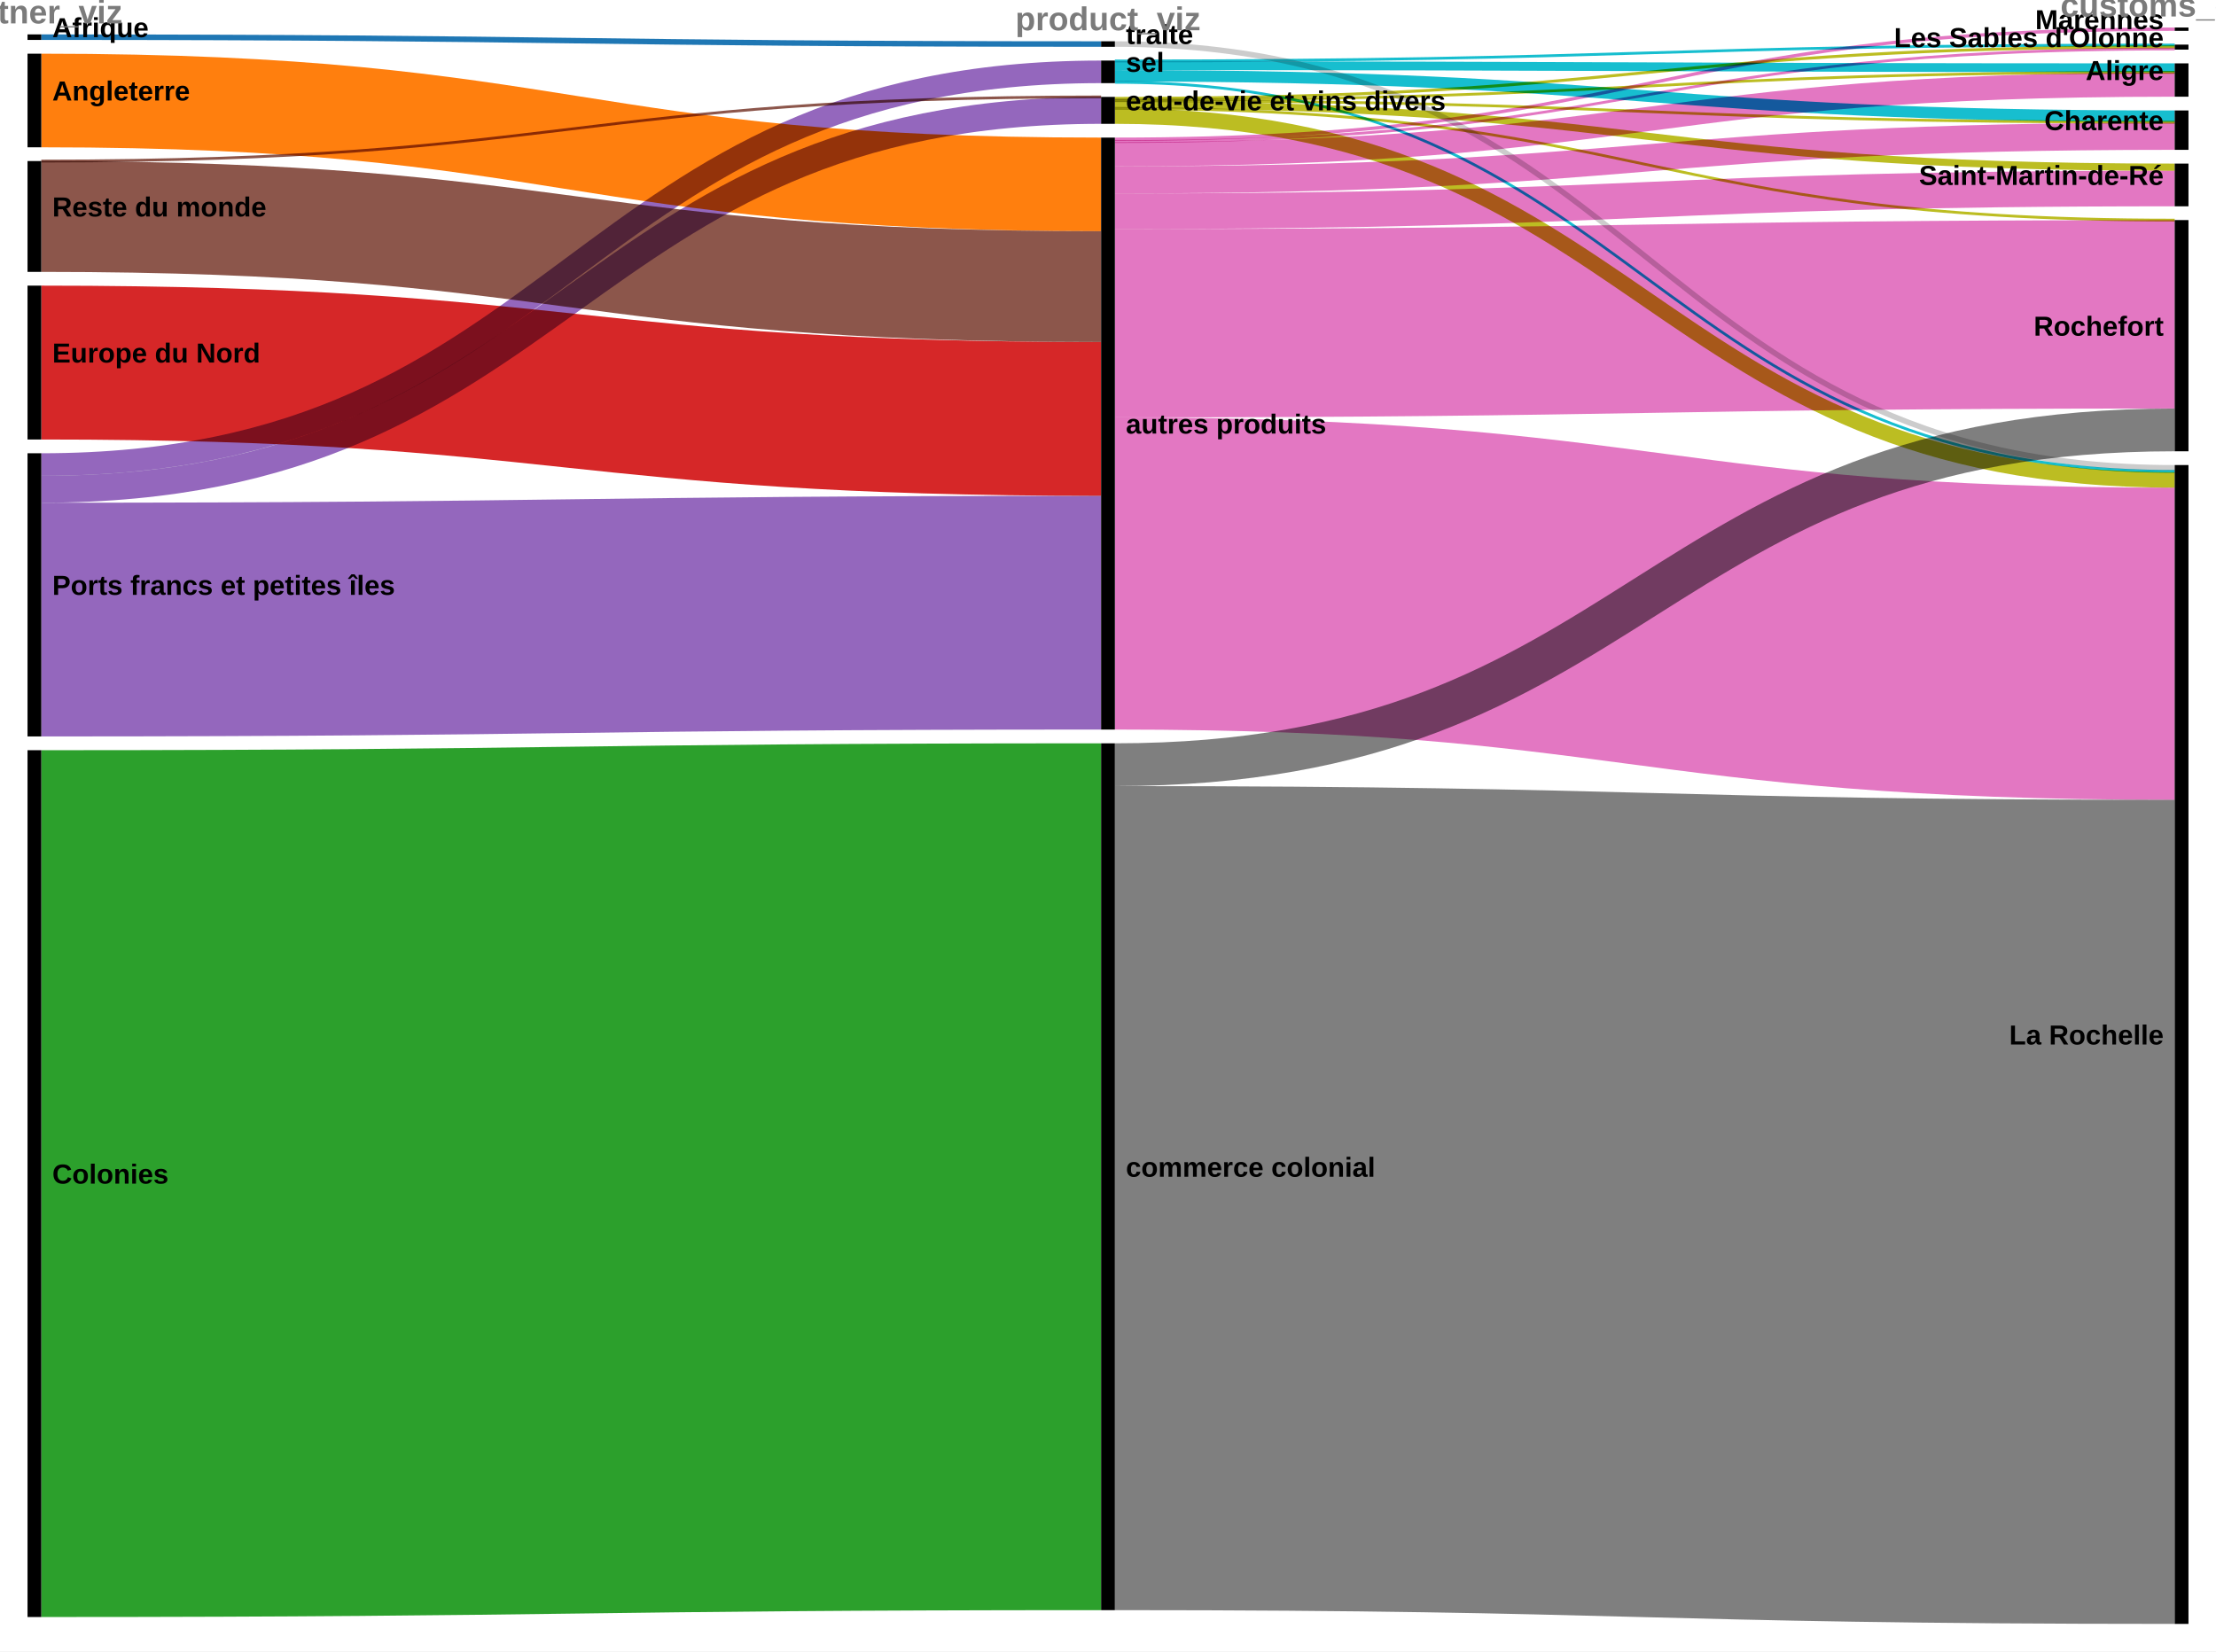
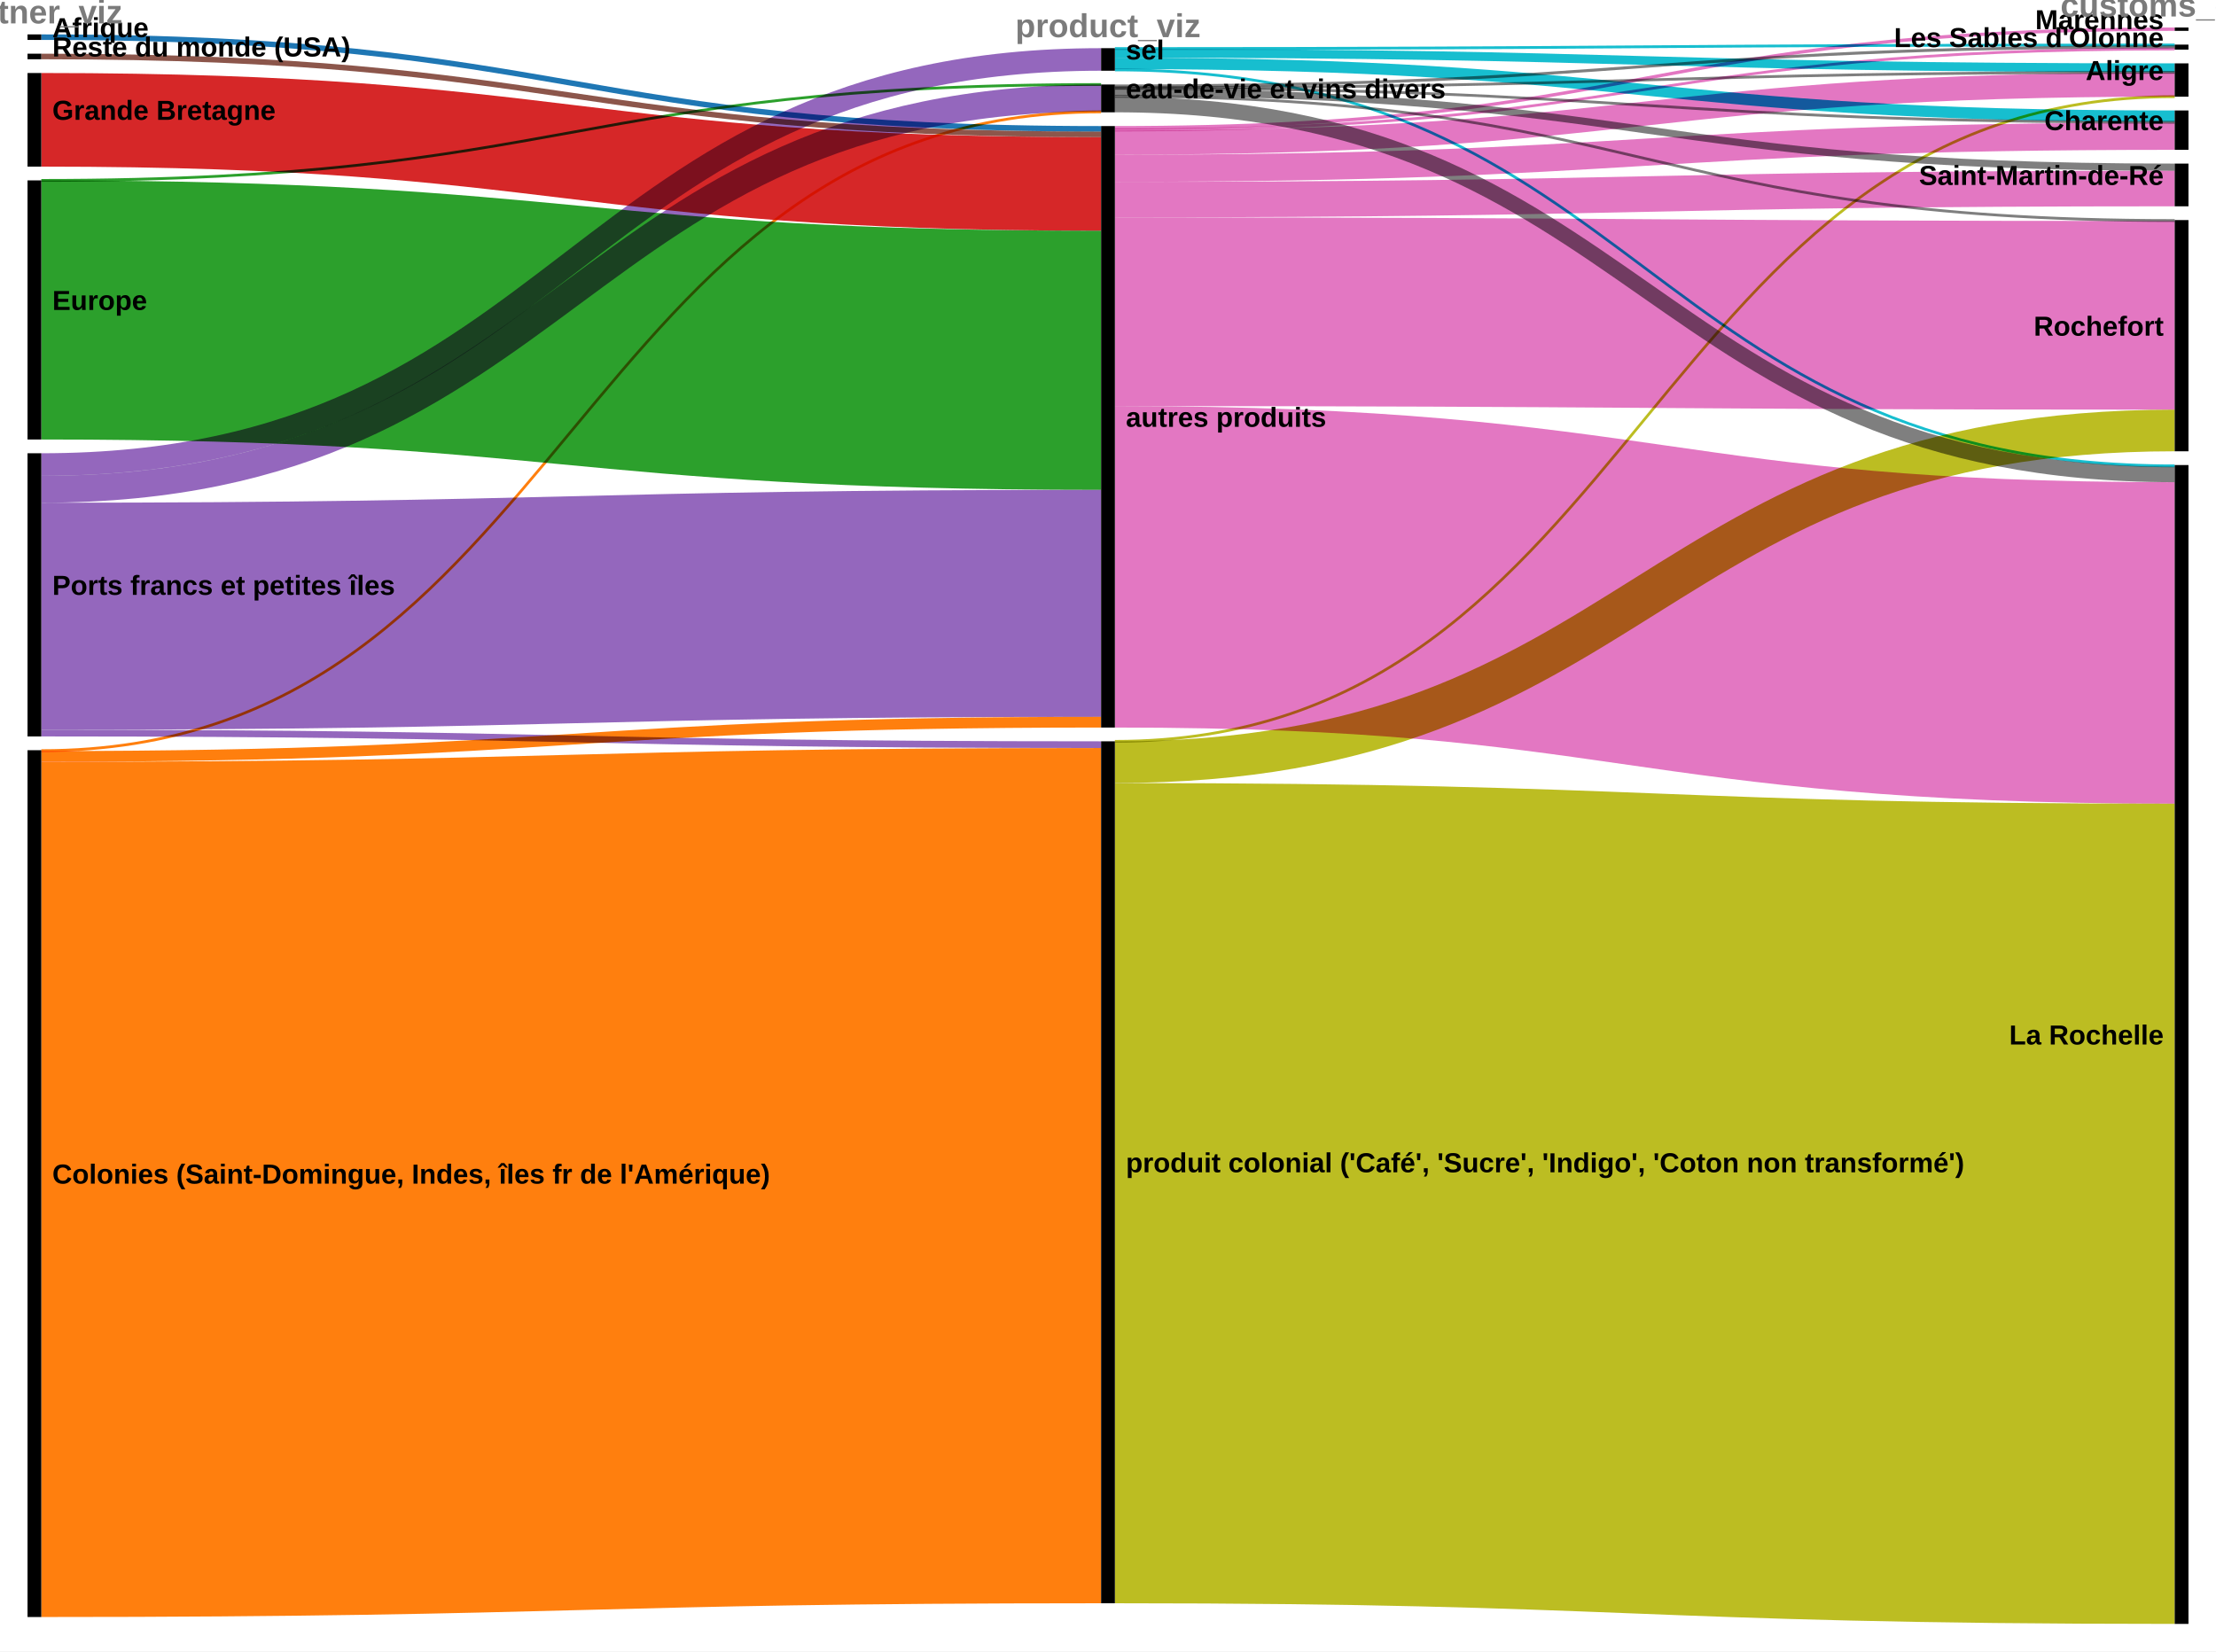
<svg xmlns="http://www.w3.org/2000/svg" width="805" height="600">
  <rect width="805" height="600" x="0" y="0" fill="#FFFFFF" id="backgorund" />
  <g transform="translate(10,10)" id="visualization">
    <g>
      <rect x="780" y="1.1368683772161603e-13" height="1.209" width="5" fill="black" />
      <rect x="780" y="6.209" height="1.814" width="5" fill="black" />
      <rect x="0" y="2.5" height="2.006" width="5" fill="black" />
-       <rect x="390" y="5" height="2.006" width="5" fill="black" />
-       <rect x="390" y="12.006" height="8.199" width="5" fill="black" />
-       <rect x="390" y="25.205" height="9.787" width="5" fill="black" />
+       <rect x="0" y="9.506" height="2.022" width="5" fill="black" />
+       <rect x="390" y="7.5" height="8.199" width="5" fill="black" />
+       <rect x="390" y="20.699" height="10.103" width="5" fill="black" />
      <rect x="780" y="13.023" height="12.109" width="5" fill="black" />
      <rect x="780" y="30.132" height="14.306" width="5" fill="black" />
      <rect x="780" y="49.438" height="15.517" width="5" fill="black" />
-       <rect x="0" y="9.506" height="34.009" width="5" fill="black" />
-       <rect x="0" y="48.515" height="40.263" width="5" fill="black" />
-       <rect x="0" y="93.777" height="55.901" width="5" fill="black" />
+       <rect x="0" y="16.528" height="34.009" width="5" fill="black" />
      <rect x="780" y="69.955" height="84.007" width="5" fill="black" />
+       <rect x="0" y="55.537" height="94.142" width="5" fill="black" />
      <rect x="0" y="154.678" height="102.886" width="5" fill="black" />
-       <rect x="390" y="39.992" height="215.073" width="5" fill="black" />
+       <rect x="390" y="35.802" height="218.531" width="5" fill="black" />
+       <rect x="390" y="259.333" height="313.167" width="5" fill="black" />
      <rect x="0" y="262.565" height="314.935" width="5" fill="black" />
-       <rect x="390" y="260.065" height="314.935" width="5" fill="black" />
      <rect x="780" y="158.962" height="421.038" width="5" fill="black" />
    </g>
    <g fill="none" stroke-opacity="1">
      <g style="mix-blend-mode: multiply;">
-         <path d="M5,215.109C197.5,215.109,197.5,212.609,390,212.609" stroke="#9467bd" stroke-width="84.912" />
+         <path d="M5,213.888C197.5,213.888,197.5,209.204,390,209.204" stroke="#9467bd" stroke-width="82.471" />
      </g>
      <g style="mix-blend-mode: multiply;">
-         <path d="M5,420.032C197.5,420.032,197.5,417.532,390,417.532" stroke="#2ca02c" stroke-width="314.935" />
+         <path d="M5,264.827C197.5,264.827,197.5,252.386,390,252.386" stroke="#ff7f0e" stroke-width="3.893" />
      </g>
      <g style="mix-blend-mode: multiply;">
-         <path d="M5,158.778C197.5,158.778,197.5,16.105,390,16.105" stroke="#9467bd" stroke-width="8.199" />
+         <path d="M5,158.778C197.5,158.778,197.5,11.599,390,11.599" stroke="#9467bd" stroke-width="8.199" />
      </g>
      <g style="mix-blend-mode: multiply;">
-         <path d="M5,167.765C197.5,167.765,197.5,30.104,390,30.104" stroke="#9467bd" stroke-width="9.776" />
+         <path d="M5,167.765C197.5,167.765,197.5,25.598,390,25.598" stroke="#9467bd" stroke-width="9.776" />
      </g>
      <g style="mix-blend-mode: multiply;">
-         <path d="M5,26.51C197.5,26.51,197.5,56.996,390,56.996" stroke="#ff7f0e" stroke-width="34.009" />
+         <path d="M5,33.532C197.5,33.532,197.5,56.834,390,56.834" stroke="#d62728" stroke-width="34.009" />
      </g>
      <g style="mix-blend-mode: multiply;">
-         <path d="M5,68.652C197.5,68.652,197.5,94.126,390,94.126" stroke="#8c564b" stroke-width="40.252" />
+         <path d="M5,256.344C197.5,256.344,197.5,260.553,390,260.553" stroke="#9467bd" stroke-width="2.441" />
      </g>
      <g style="mix-blend-mode: multiply;">
-         <path d="M5,121.728C197.5,121.728,197.5,142.202,390,142.202" stroke="#d62728" stroke-width="55.901" />
+         <path d="M5,422.137C197.5,422.137,197.5,417.137,390,417.137" stroke="#ff7f0e" stroke-width="310.726" />
      </g>
      <g style="mix-blend-mode: multiply;">
-         <path d="M5,48.52C197.5,48.52,197.5,25.21,390,25.21" stroke="#8c564b" stroke-width="1" />
+         <path d="M5,102.613C197.5,102.613,197.5,120.904,390,120.904" stroke="#2ca02c" stroke-width="94.13" />
      </g>
      <g style="mix-blend-mode: multiply;">
-         <path d="M5,3.503C197.5,3.503,197.5,6.003,390,6.003" stroke="#1f77b4" stroke-width="2.006" />
+         <path d="M5,55.542C197.5,55.542,197.5,20.704,390,20.704" stroke="#2ca02c" stroke-width="1" />
      </g>
      <g style="mix-blend-mode: multiply;">
-         <path d="M395,41.429C587.5,41.429,587.5,7.794,780,7.794" stroke="#e377c2" stroke-width="1" />
+         <path d="M5,10.517C197.5,10.517,197.5,38.819,390,38.819" stroke="#8c564b" stroke-width="2.022" />
      </g>
      <g style="mix-blend-mode: multiply;">
-         <path d="M395,425.3C587.5,425.3,587.5,430.3,780,430.3" stroke="#7f7f7f" stroke-width="299.4" />
+         <path d="M5,262.723C197.5,262.723,197.5,30.644,390,30.644" stroke="#ff7f0e" stroke-width="1" />
      </g>
      <g style="mix-blend-mode: multiply;">
-         <path d="M395,12.147C587.5,12.147,587.5,6.35,780,6.35" stroke="#17becf" stroke-width="1" />
+         <path d="M5,3.503C197.5,3.503,197.5,36.805,390,36.805" stroke="#1f77b4" stroke-width="2.006" />
      </g>
      <g style="mix-blend-mode: multiply;">
-         <path d="M395,25.742C587.5,25.742,587.5,7.028,780,7.028" stroke="#bcbd22" stroke-width="1.074" />
+         <path d="M395,37.24C587.5,37.24,587.5,7.794,780,7.794" stroke="#e377c2" stroke-width="1" />
      </g>
      <g style="mix-blend-mode: multiply;">
-         <path d="M395,46.042C587.5,46.042,587.5,20.748,780,20.748" stroke="#e377c2" stroke-width="8.768" />
+         <path d="M395,195.933C587.5,195.933,587.5,223.592,780,223.592" stroke="#e377c2" stroke-width="116.799" />
      </g>
      <g style="mix-blend-mode: multiply;">
-         <path d="M395,26.361C587.5,26.361,587.5,16.282,780,16.282" stroke="#bcbd22" stroke-width="1" />
+         <path d="M395,7.641C587.5,7.641,587.5,6.35,780,6.35" stroke="#17becf" stroke-width="1" />
      </g>
      <g style="mix-blend-mode: multiply;">
-         <path d="M395,267.832C587.5,267.832,587.5,146.194,780,146.194" stroke="#7f7f7f" stroke-width="15.536" />
+         <path d="M395,21.236C587.5,21.236,587.5,7.028,780,7.028" stroke="#7f7f7f" stroke-width="1.074" />
      </g>
      <g style="mix-blend-mode: multiply;">
-         <path d="M395,13.877C587.5,13.877,587.5,14.611,780,14.611" stroke="#17becf" stroke-width="3.177" />
+         <path d="M395,41.835C587.5,41.835,587.5,20.731,780,20.731" stroke="#e377c2" stroke-width="8.734" />
      </g>
      <g style="mix-blend-mode: multiply;">
-         <path d="M395,107.429C587.5,107.429,587.5,104.206,780,104.206" stroke="#e377c2" stroke-width="68.44" />
+         <path d="M395,259.35C587.5,259.35,587.5,25.115,780,25.115" stroke="#bcbd22" stroke-width="1" />
      </g>
      <g style="mix-blend-mode: multiply;">
-         <path d="M395,29.359C587.5,29.359,587.5,69.971,780,69.971" stroke="#bcbd22" stroke-width="1" />
+         <path d="M395,423.496C587.5,423.496,587.5,430.996,780,430.996" stroke="#bcbd22" stroke-width="298.008" />
      </g>
      <g style="mix-blend-mode: multiply;">
-         <path d="M395,66.75C587.5,66.75,587.5,58.497,780,58.497" stroke="#e377c2" stroke-width="12.918" />
+         <path d="M395,21.855C587.5,21.855,587.5,16.282,780,16.282" stroke="#7f7f7f" stroke-width="1" />
      </g>
      <g style="mix-blend-mode: multiply;">
-         <path d="M395,28.044C587.5,28.044,587.5,50.738,780,50.738" stroke="#bcbd22" stroke-width="2.6" />
+         <path d="M395,266.929C587.5,266.929,587.5,146.4,780,146.4" stroke="#bcbd22" stroke-width="15.125" />
      </g>
      <g style="mix-blend-mode: multiply;">
-         <path d="M395,55.359C587.5,55.359,587.5,39.506,780,39.506" stroke="#e377c2" stroke-width="9.865" />
+         <path d="M395,9.371C587.5,9.371,587.5,14.611,780,14.611" stroke="#17becf" stroke-width="3.177" />
      </g>
      <g style="mix-blend-mode: multiply;">
-         <path d="M395,26.594C587.5,26.594,587.5,34.423,780,34.423" stroke="#bcbd22" stroke-width="1" />
+         <path d="M395,103.26C587.5,103.26,587.5,104.563,780,104.563" stroke="#e377c2" stroke-width="68.549" />
      </g>
      <g style="mix-blend-mode: multiply;">
-         <path d="M395,6.003C587.5,6.003,587.5,159.965,780,159.965" stroke="#cccccc" stroke-width="2.006" />
+         <path d="M395,25.004C587.5,25.004,587.5,70.122,780,70.122" stroke="#7f7f7f" stroke-width="1" />
      </g>
      <g style="mix-blend-mode: multiply;">
-         <path d="M395,17.535C587.5,17.535,587.5,32.202,780,32.202" stroke="#17becf" stroke-width="4.14" />
+         <path d="M395,62.526C587.5,62.526,587.5,58.497,780,58.497" stroke="#e377c2" stroke-width="12.918" />
      </g>
      <g style="mix-blend-mode: multiply;">
-         <path d="M395,40.596C587.5,40.596,587.5,0.604,780,0.604" stroke="#e377c2" stroke-width="1.209" />
+         <path d="M395,23.538C587.5,23.538,587.5,50.738,780,50.738" stroke="#7f7f7f" stroke-width="2.6" />
      </g>
      <g style="mix-blend-mode: multiply;">
-         <path d="M395,198.357C587.5,198.357,587.5,223.893,780,223.893" stroke="#e377c2" stroke-width="113.415" />
+         <path d="M395,27.986C587.5,27.986,587.5,162.377,780,162.377" stroke="#7f7f7f" stroke-width="5.632" />
      </g>
      <g style="mix-blend-mode: multiply;">
-         <path d="M395,32.183C587.5,32.183,587.5,164.376,780,164.376" stroke="#bcbd22" stroke-width="5.618" />
+         <path d="M395,51.135C587.5,51.135,587.5,39.506,780,39.506" stroke="#e377c2" stroke-width="9.865" />
      </g>
      <g style="mix-blend-mode: multiply;">
-         <path d="M395,19.905C587.5,19.905,587.5,161.268,780,161.268" stroke="#17becf" stroke-width="1" />
+         <path d="M395,22.088C587.5,22.088,587.5,34.423,780,34.423" stroke="#7f7f7f" stroke-width="1" />
+       </g>
+       <g style="mix-blend-mode: multiply;">
+         <path d="M395,13.029C587.5,13.029,587.5,32.202,780,32.202" stroke="#17becf" stroke-width="4.14" />
+       </g>
+       <g style="mix-blend-mode: multiply;">
+         <path d="M395,36.406C587.5,36.406,587.5,0.604,780,0.604" stroke="#e377c2" stroke-width="1.209" />
+       </g>
+       <g style="mix-blend-mode: multiply;">
+         <path d="M395,15.399C587.5,15.399,587.5,159.262,780,159.262" stroke="#17becf" stroke-width="1" />
      </g>
    </g>
    <g>
      <text x="776" y="0.604" text-anchor="end">
        <tspan alignment-baseline="middle" x="776" style="font-family: Arial, sans-serif; font-size: 10px; fill: black; font-weight: bold;">Marennes</tspan>
      </text>
      <text x="776" y="7.116" text-anchor="end">
        <tspan alignment-baseline="middle" x="776" style="font-family: Arial, sans-serif; font-size: 10px; fill: black; font-weight: bold;">Les Sables d'Olonne</tspan>
      </text>
      <text x="9" y="3.503" text-anchor="start">
        <tspan alignment-baseline="middle" x="9" style="font-family: Arial, sans-serif; font-size: 10px; fill: black; font-weight: bold;">Afrique</tspan>
      </text>
-       <text x="399" y="6.003" text-anchor="start">
-         <tspan alignment-baseline="middle" x="399" style="font-family: Arial, sans-serif; font-size: 10px; fill: black; font-weight: bold;">traite</tspan>
+       <text x="9" y="10.517" text-anchor="start">
+         <tspan alignment-baseline="middle" x="9" style="font-family: Arial, sans-serif; font-size: 10px; fill: black; font-weight: bold;">Reste du monde (USA)</tspan>
      </text>
-       <text x="399" y="16.105" text-anchor="start">
+       <text x="399" y="11.599" text-anchor="start">
        <tspan alignment-baseline="middle" x="399" style="font-family: Arial, sans-serif; font-size: 10px; fill: black; font-weight: bold;">sel</tspan>
      </text>
-       <text x="399" y="30.098" text-anchor="start">
+       <text x="399" y="25.75" text-anchor="start">
        <tspan alignment-baseline="middle" x="399" style="font-family: Arial, sans-serif; font-size: 10px; fill: black; font-weight: bold;">eau-de-vie et vins divers</tspan>
      </text>
      <text x="776" y="19.077" text-anchor="end">
        <tspan alignment-baseline="middle" x="776" style="font-family: Arial, sans-serif; font-size: 10px; fill: black; font-weight: bold;">Aligre</tspan>
      </text>
      <text x="776" y="37.285" text-anchor="end">
        <tspan alignment-baseline="middle" x="776" style="font-family: Arial, sans-serif; font-size: 10px; fill: black; font-weight: bold;">Charente</tspan>
      </text>
      <text x="776" y="57.197" text-anchor="end">
        <tspan alignment-baseline="middle" x="776" style="font-family: Arial, sans-serif; font-size: 10px; fill: black; font-weight: bold;">Saint-Martin-de-Ré</tspan>
      </text>
-       <text x="9" y="26.51" text-anchor="start">
-         <tspan alignment-baseline="middle" x="9" style="font-family: Arial, sans-serif; font-size: 10px; fill: black; font-weight: bold;">Angleterre</tspan>
-       </text>
-       <text x="9" y="68.646" text-anchor="start">
-         <tspan alignment-baseline="middle" x="9" style="font-family: Arial, sans-serif; font-size: 10px; fill: black; font-weight: bold;">Reste du monde</tspan>
-       </text>
-       <text x="9" y="121.728" text-anchor="start">
-         <tspan alignment-baseline="middle" x="9" style="font-family: Arial, sans-serif; font-size: 10px; fill: black; font-weight: bold;">Europe du Nord</tspan>
+       <text x="9" y="33.532" text-anchor="start">
+         <tspan alignment-baseline="middle" x="9" style="font-family: Arial, sans-serif; font-size: 10px; fill: black; font-weight: bold;">Grande Bretagne</tspan>
      </text>
      <text x="776" y="111.959" text-anchor="end">
        <tspan alignment-baseline="middle" x="776" style="font-family: Arial, sans-serif; font-size: 10px; fill: black; font-weight: bold;">Rochefort</tspan>
      </text>
+       <text x="9" y="102.607" text-anchor="start">
+         <tspan alignment-baseline="middle" x="9" style="font-family: Arial, sans-serif; font-size: 10px; fill: black; font-weight: bold;">Europe</tspan>
+       </text>
      <text x="9" y="206.121" text-anchor="start">
        <tspan alignment-baseline="middle" x="9" style="font-family: Arial, sans-serif; font-size: 10px; fill: black; font-weight: bold;">Ports francs et petites îles</tspan>
      </text>
-       <text x="399" y="147.528" text-anchor="start">
+       <text x="399" y="145.067" text-anchor="start">
        <tspan alignment-baseline="middle" x="399" style="font-family: Arial, sans-serif; font-size: 10px; fill: black; font-weight: bold;">autres produits</tspan>
      </text>
+       <text x="399" y="415.916" text-anchor="start">
+         <tspan alignment-baseline="middle" x="399" style="font-family: Arial, sans-serif; font-size: 10px; fill: black; font-weight: bold;">produit colonial ('Café', 'Sucre', 'Indigo', 'Coton non transformé')</tspan>
+       </text>
      <text x="9" y="420.032" text-anchor="start">
-         <tspan alignment-baseline="middle" x="9" style="font-family: Arial, sans-serif; font-size: 10px; fill: black; font-weight: bold;">Colonies</tspan>
-       </text>
-       <text x="399" y="417.532" text-anchor="start">
-         <tspan alignment-baseline="middle" x="399" style="font-family: Arial, sans-serif; font-size: 10px; fill: black; font-weight: bold;">commerce colonial</tspan>
+         <tspan alignment-baseline="middle" x="9" style="font-family: Arial, sans-serif; font-size: 10px; fill: black; font-weight: bold;">Colonies (Saint-Domingue, Indes, îles fr de l'Amérique)</tspan>
      </text>
      <text x="776" y="369.481" text-anchor="end">
        <tspan alignment-baseline="middle" x="776" style="font-family: Arial, sans-serif; font-size: 10px; fill: black; font-weight: bold;">La Rochelle</tspan>
      </text>
    </g>
    <g>
      <text x="782.5" y="-4" text-anchor="middle" style="font-family: Arial, sans-serif; font-size: 12px; fill: rgb(123, 123, 123); font-weight: bold;">customs_office</text>
      <text x="2.5" y="-1.5" text-anchor="middle" style="font-family: Arial, sans-serif; font-size: 12px; fill: rgb(123, 123, 123); font-weight: bold;">partner_viz</text>
-       <text x="392.5" y="1" text-anchor="middle" style="font-family: Arial, sans-serif; font-size: 12px; fill: rgb(123, 123, 123); font-weight: bold;">product_viz</text>
+       <text x="392.5" y="3.5" text-anchor="middle" style="font-family: Arial, sans-serif; font-size: 12px; fill: rgb(123, 123, 123); font-weight: bold;">product_viz</text>
    </g>
  </g>
</svg>
